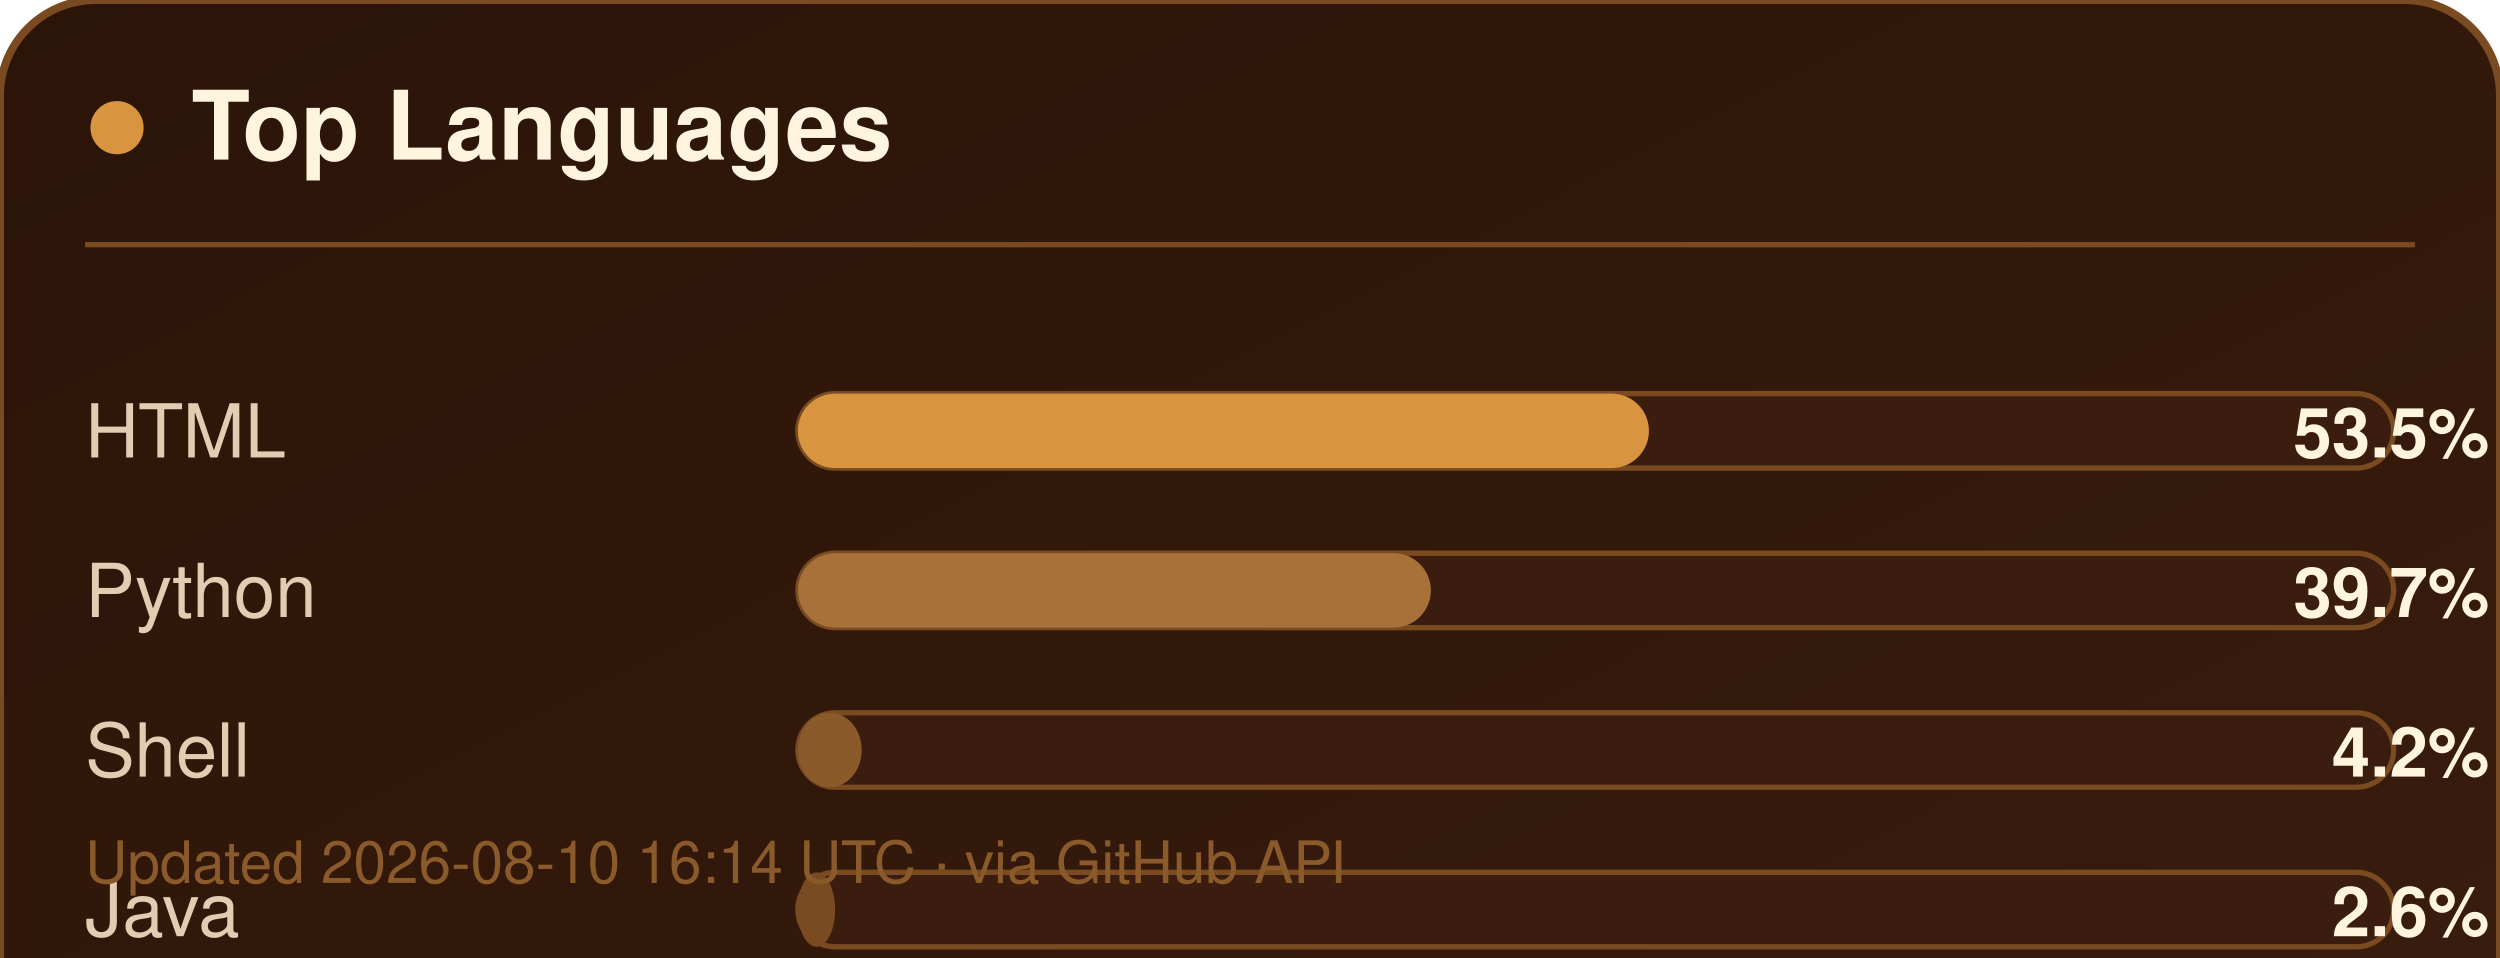
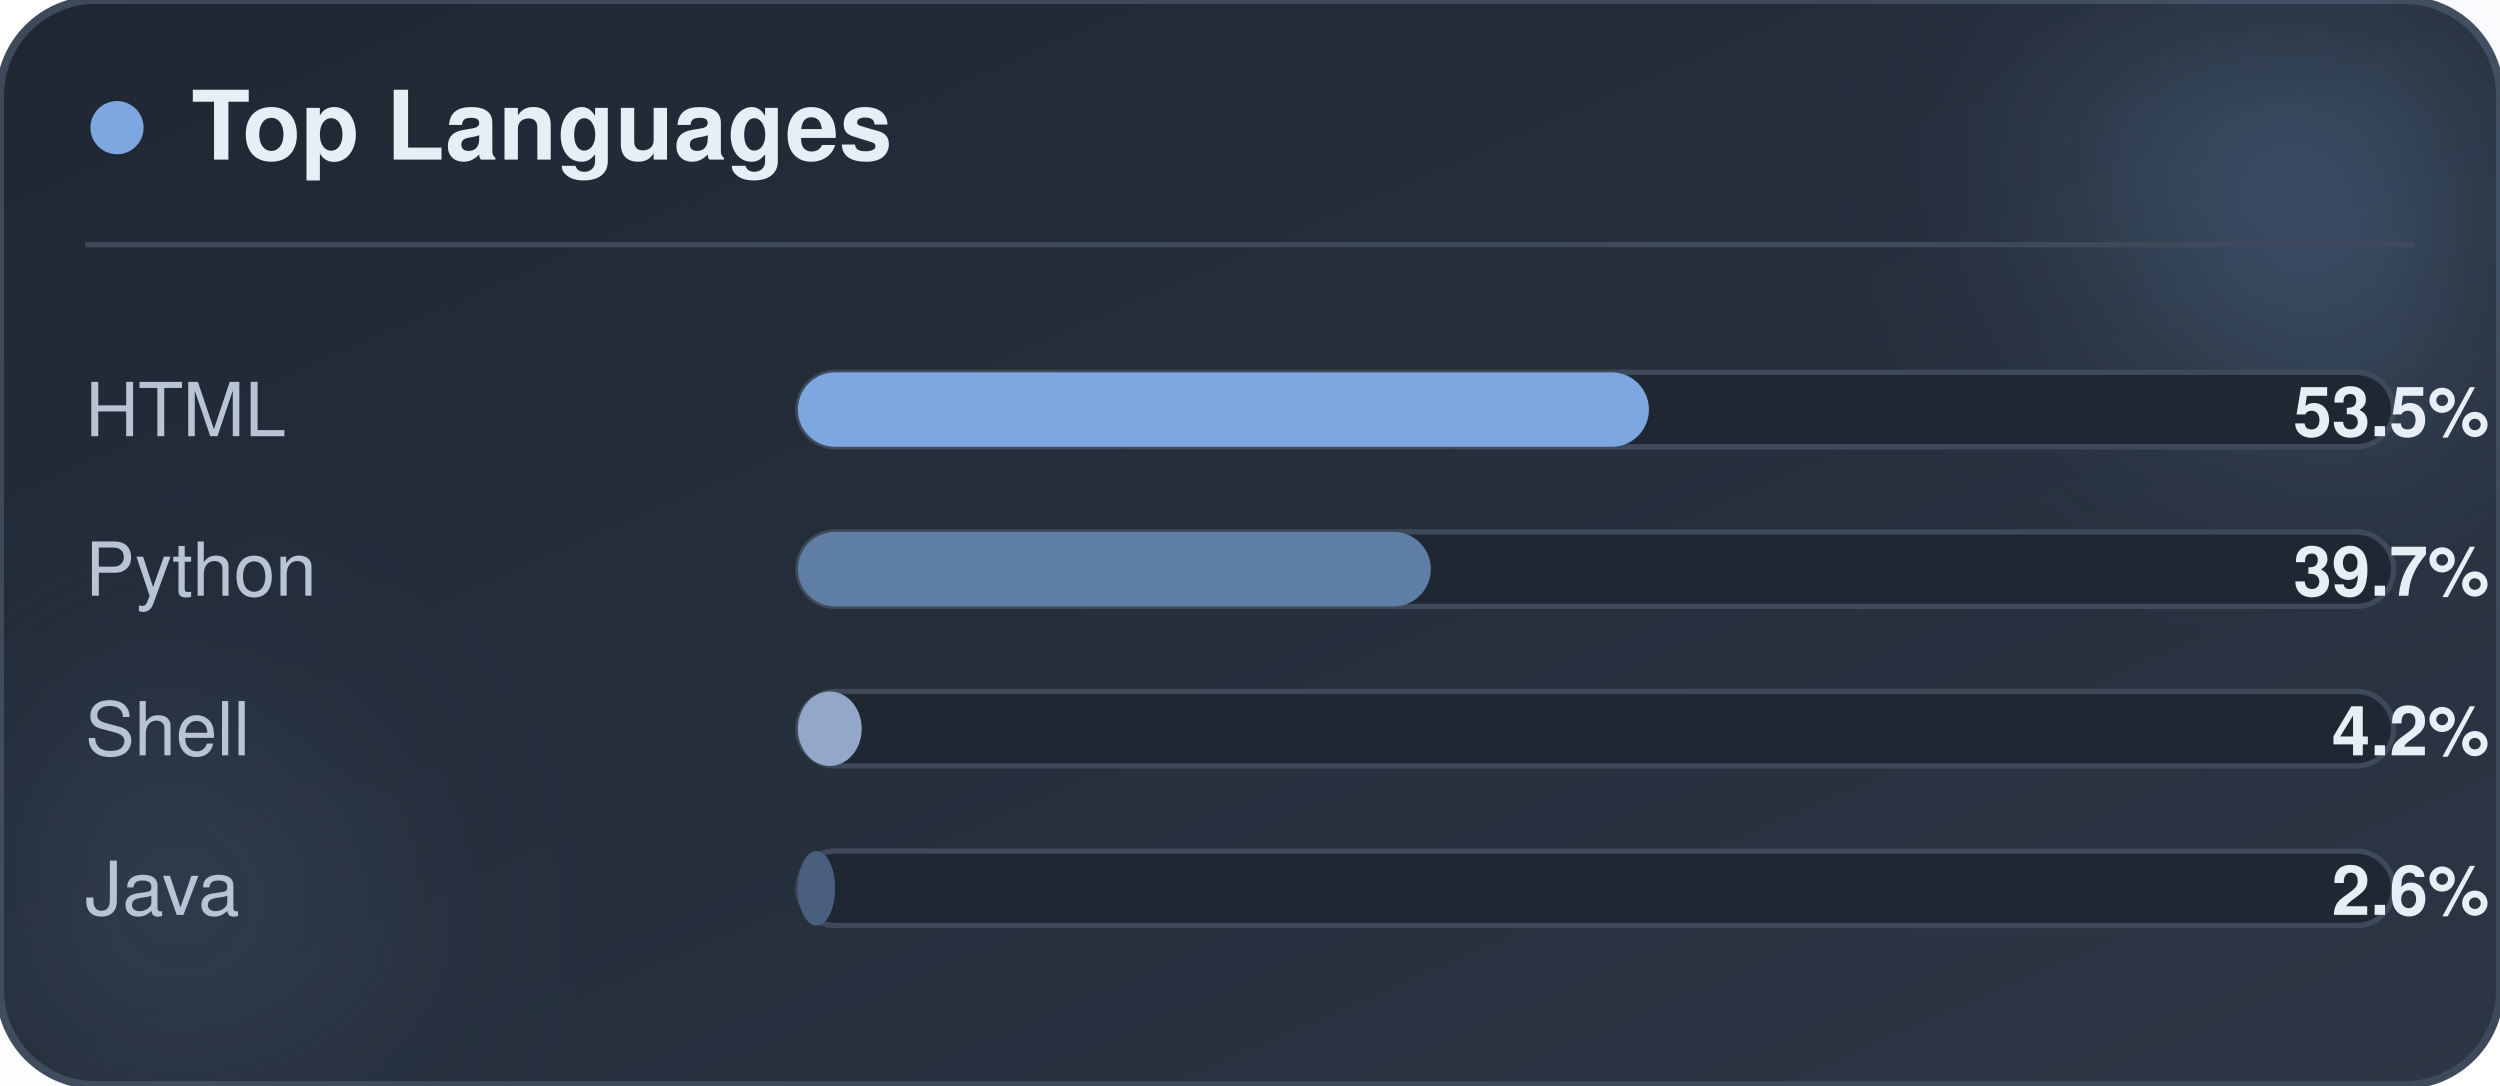
- <svg xmlns="http://www.w3.org/2000/svg" width="470" height="180" viewBox="0 0 470 180" role="img" aria-label="CookieBob top languages">
+ <svg xmlns="http://www.w3.org/2000/svg" width="470" height="204" viewBox="0 0 470 204" role="img" aria-label="CookieBob top languages">
  <defs>
    <linearGradient id="bg" x1="0%" y1="0%" x2="100%" y2="100%">
-       <stop offset="0%" stop-color="#2b1408" />
-       <stop offset="100%" stop-color="#3a1d0e" />
+       <stop offset="0%" stop-color="#1f2733" />
+       <stop offset="100%" stop-color="#2c3644" />
    </linearGradient>
+     <filter id="blur" x="-60%" y="-60%" width="220%" height="220%">
+       <feGaussianBlur stdDeviation="22" />
+     </filter>
  </defs>
-   <rect x="0" y="0" width="470" height="240" rx="18" fill="url(#bg)" stroke="#7a4a21" stroke-width="1.5" />
-   <circle cx="22" cy="24" r="5" fill="#d8943f" />
-   <text x="36" y="30" font-family="-apple-system, BlinkMacSystemFont, 'Segoe UI', Helvetica, Arial, sans-serif" font-size="18" font-weight="700" fill="#fff4dd">Top Languages</text>
-   <line x1="16" y1="46" x2="454" y2="46" stroke="#7a4a21" stroke-width="1" />
-   <text x="16" y="86" font-family="-apple-system, BlinkMacSystemFont, 'Segoe UI', Helvetica, Arial, sans-serif" font-size="14" fill="#e0cdb2">HTML</text>
-   <rect x="150" y="74" width="300" height="14" rx="7" fill="#3a1d0e" stroke="#7a4a21" stroke-width="1" />
-   <rect x="150" y="74" width="160" height="14" rx="7" fill="#d8943f" />
-   <text x="468" y="86" text-anchor="end" font-family="-apple-system, BlinkMacSystemFont, 'Segoe UI', Helvetica, Arial, sans-serif" font-size="13" font-weight="700" fill="#fff4dd">53.5%</text>
-   <text x="16" y="116" font-family="-apple-system, BlinkMacSystemFont, 'Segoe UI', Helvetica, Arial, sans-serif" font-size="14" fill="#e0cdb2">Python</text>
-   <rect x="150" y="104" width="300" height="14" rx="7" fill="#3a1d0e" stroke="#7a4a21" stroke-width="1" />
-   <rect x="150" y="104" width="119" height="14" rx="7" fill="#a9713a" />
-   <text x="468" y="116" text-anchor="end" font-family="-apple-system, BlinkMacSystemFont, 'Segoe UI', Helvetica, Arial, sans-serif" font-size="13" font-weight="700" fill="#fff4dd">39.7%</text>
-   <text x="16" y="146" font-family="-apple-system, BlinkMacSystemFont, 'Segoe UI', Helvetica, Arial, sans-serif" font-size="14" fill="#e0cdb2">Shell</text>
-   <rect x="150" y="134" width="300" height="14" rx="7" fill="#3a1d0e" stroke="#7a4a21" stroke-width="1" />
-   <rect x="150" y="134" width="12" height="14" rx="7" fill="#8a5a2b" />
-   <text x="468" y="146" text-anchor="end" font-family="-apple-system, BlinkMacSystemFont, 'Segoe UI', Helvetica, Arial, sans-serif" font-size="13" font-weight="700" fill="#fff4dd">4.2%</text>
-   <text x="16" y="176" font-family="-apple-system, BlinkMacSystemFont, 'Segoe UI', Helvetica, Arial, sans-serif" font-size="14" fill="#e0cdb2">Java</text>
-   <rect x="150" y="164" width="300" height="14" rx="7" fill="#3a1d0e" stroke="#7a4a21" stroke-width="1" />
-   <rect x="150" y="164" width="7" height="14" rx="7" fill="#7a4a21" />
-   <text x="468" y="176" text-anchor="end" font-family="-apple-system, BlinkMacSystemFont, 'Segoe UI', Helvetica, Arial, sans-serif" font-size="13" font-weight="700" fill="#fff4dd">2.6%</text>
-   <text x="16" y="166" font-family="-apple-system, BlinkMacSystemFont, 'Segoe UI', Helvetica, Arial, sans-serif" font-size="11" fill="#8a5a2b">Updated 2026-08-10 16:14 UTC · via GitHub API</text>
+   <rect x="0" y="0" width="470" height="204" rx="18" fill="url(#bg)" stroke="#3e4a5a" stroke-width="1.5" />
+   <circle cx="444" cy="24" r="54" fill="#7ea6e0" opacity="0.26" filter="url(#blur)" />
+   <circle cx="26" cy="174" r="42" fill="#7ea6e0" opacity="0.14" filter="url(#blur)" />
+   <circle cx="22" cy="24" r="5" fill="#7ea6e0" />
+   <text x="36" y="30" font-family="-apple-system, BlinkMacSystemFont, 'Segoe UI', Helvetica, Arial, sans-serif" font-size="18" font-weight="700" fill="#e8eef5">Top Languages</text>
+   <line x1="16" y1="46" x2="454" y2="46" stroke="#3e4a5a" stroke-width="1" />
+   <text x="16" y="82" font-family="-apple-system, BlinkMacSystemFont, 'Segoe UI', Helvetica, Arial, sans-serif" font-size="14" fill="#b8c4d4">HTML</text>
+   <rect x="150" y="70" width="300" height="14" rx="7" fill="#1f2733" stroke="#3e4a5a" stroke-width="1" />
+   <rect x="150" y="70" width="160" height="14" rx="7" fill="#7ea6e0" />
+   <text x="468" y="82" text-anchor="end" font-family="-apple-system, BlinkMacSystemFont, 'Segoe UI', Helvetica, Arial, sans-serif" font-size="13" font-weight="700" fill="#e8eef5">53.5%</text>
+   <text x="16" y="112" font-family="-apple-system, BlinkMacSystemFont, 'Segoe UI', Helvetica, Arial, sans-serif" font-size="14" fill="#b8c4d4">Python</text>
+   <rect x="150" y="100" width="300" height="14" rx="7" fill="#1f2733" stroke="#3e4a5a" stroke-width="1" />
+   <rect x="150" y="100" width="119" height="14" rx="7" fill="#5f7ea6" />
+   <text x="468" y="112" text-anchor="end" font-family="-apple-system, BlinkMacSystemFont, 'Segoe UI', Helvetica, Arial, sans-serif" font-size="13" font-weight="700" fill="#e8eef5">39.7%</text>
+   <text x="16" y="142" font-family="-apple-system, BlinkMacSystemFont, 'Segoe UI', Helvetica, Arial, sans-serif" font-size="14" fill="#b8c4d4">Shell</text>
+   <rect x="150" y="130" width="300" height="14" rx="7" fill="#1f2733" stroke="#3e4a5a" stroke-width="1" />
+   <rect x="150" y="130" width="12" height="14" rx="7" fill="#93a8c9" />
+   <text x="468" y="142" text-anchor="end" font-family="-apple-system, BlinkMacSystemFont, 'Segoe UI', Helvetica, Arial, sans-serif" font-size="13" font-weight="700" fill="#e8eef5">4.2%</text>
+   <text x="16" y="172" font-family="-apple-system, BlinkMacSystemFont, 'Segoe UI', Helvetica, Arial, sans-serif" font-size="14" fill="#b8c4d4">Java</text>
+   <rect x="150" y="160" width="300" height="14" rx="7" fill="#1f2733" stroke="#3e4a5a" stroke-width="1" />
+   <rect x="150" y="160" width="7" height="14" rx="7" fill="#4a5f7d" />
+   <text x="468" y="172" text-anchor="end" font-family="-apple-system, BlinkMacSystemFont, 'Segoe UI', Helvetica, Arial, sans-serif" font-size="13" font-weight="700" fill="#e8eef5">2.6%</text>
</svg>
